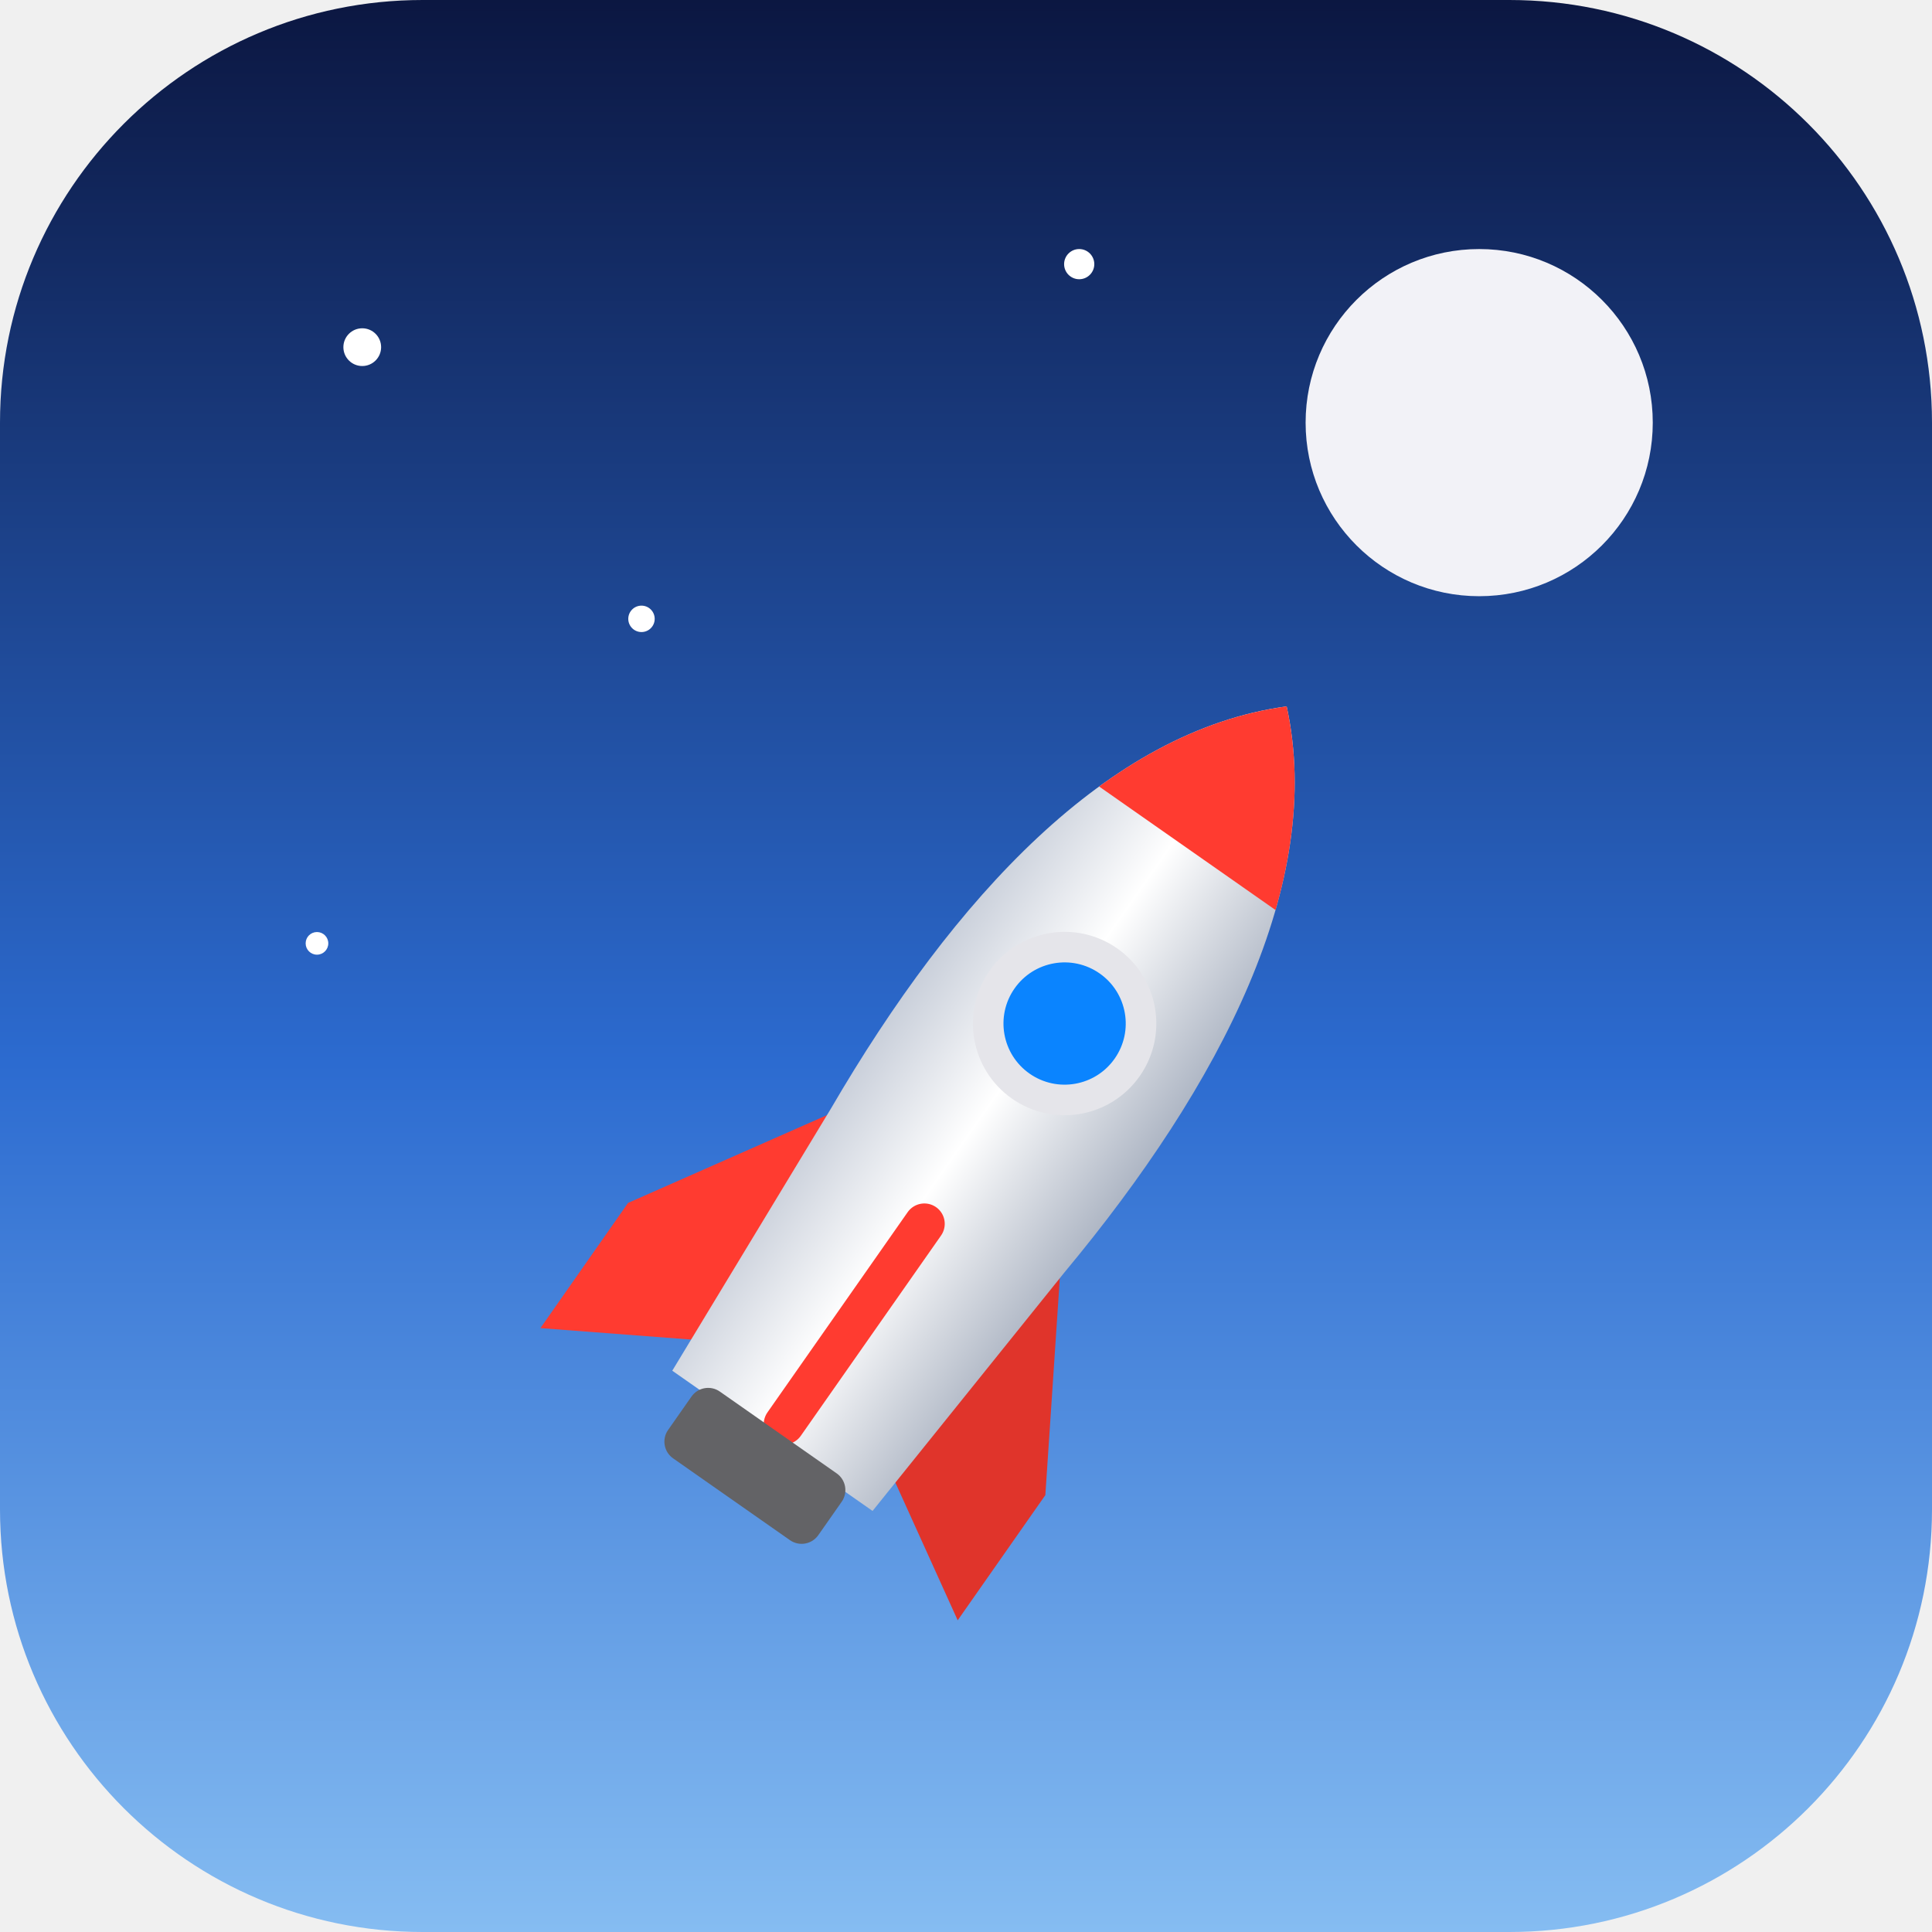
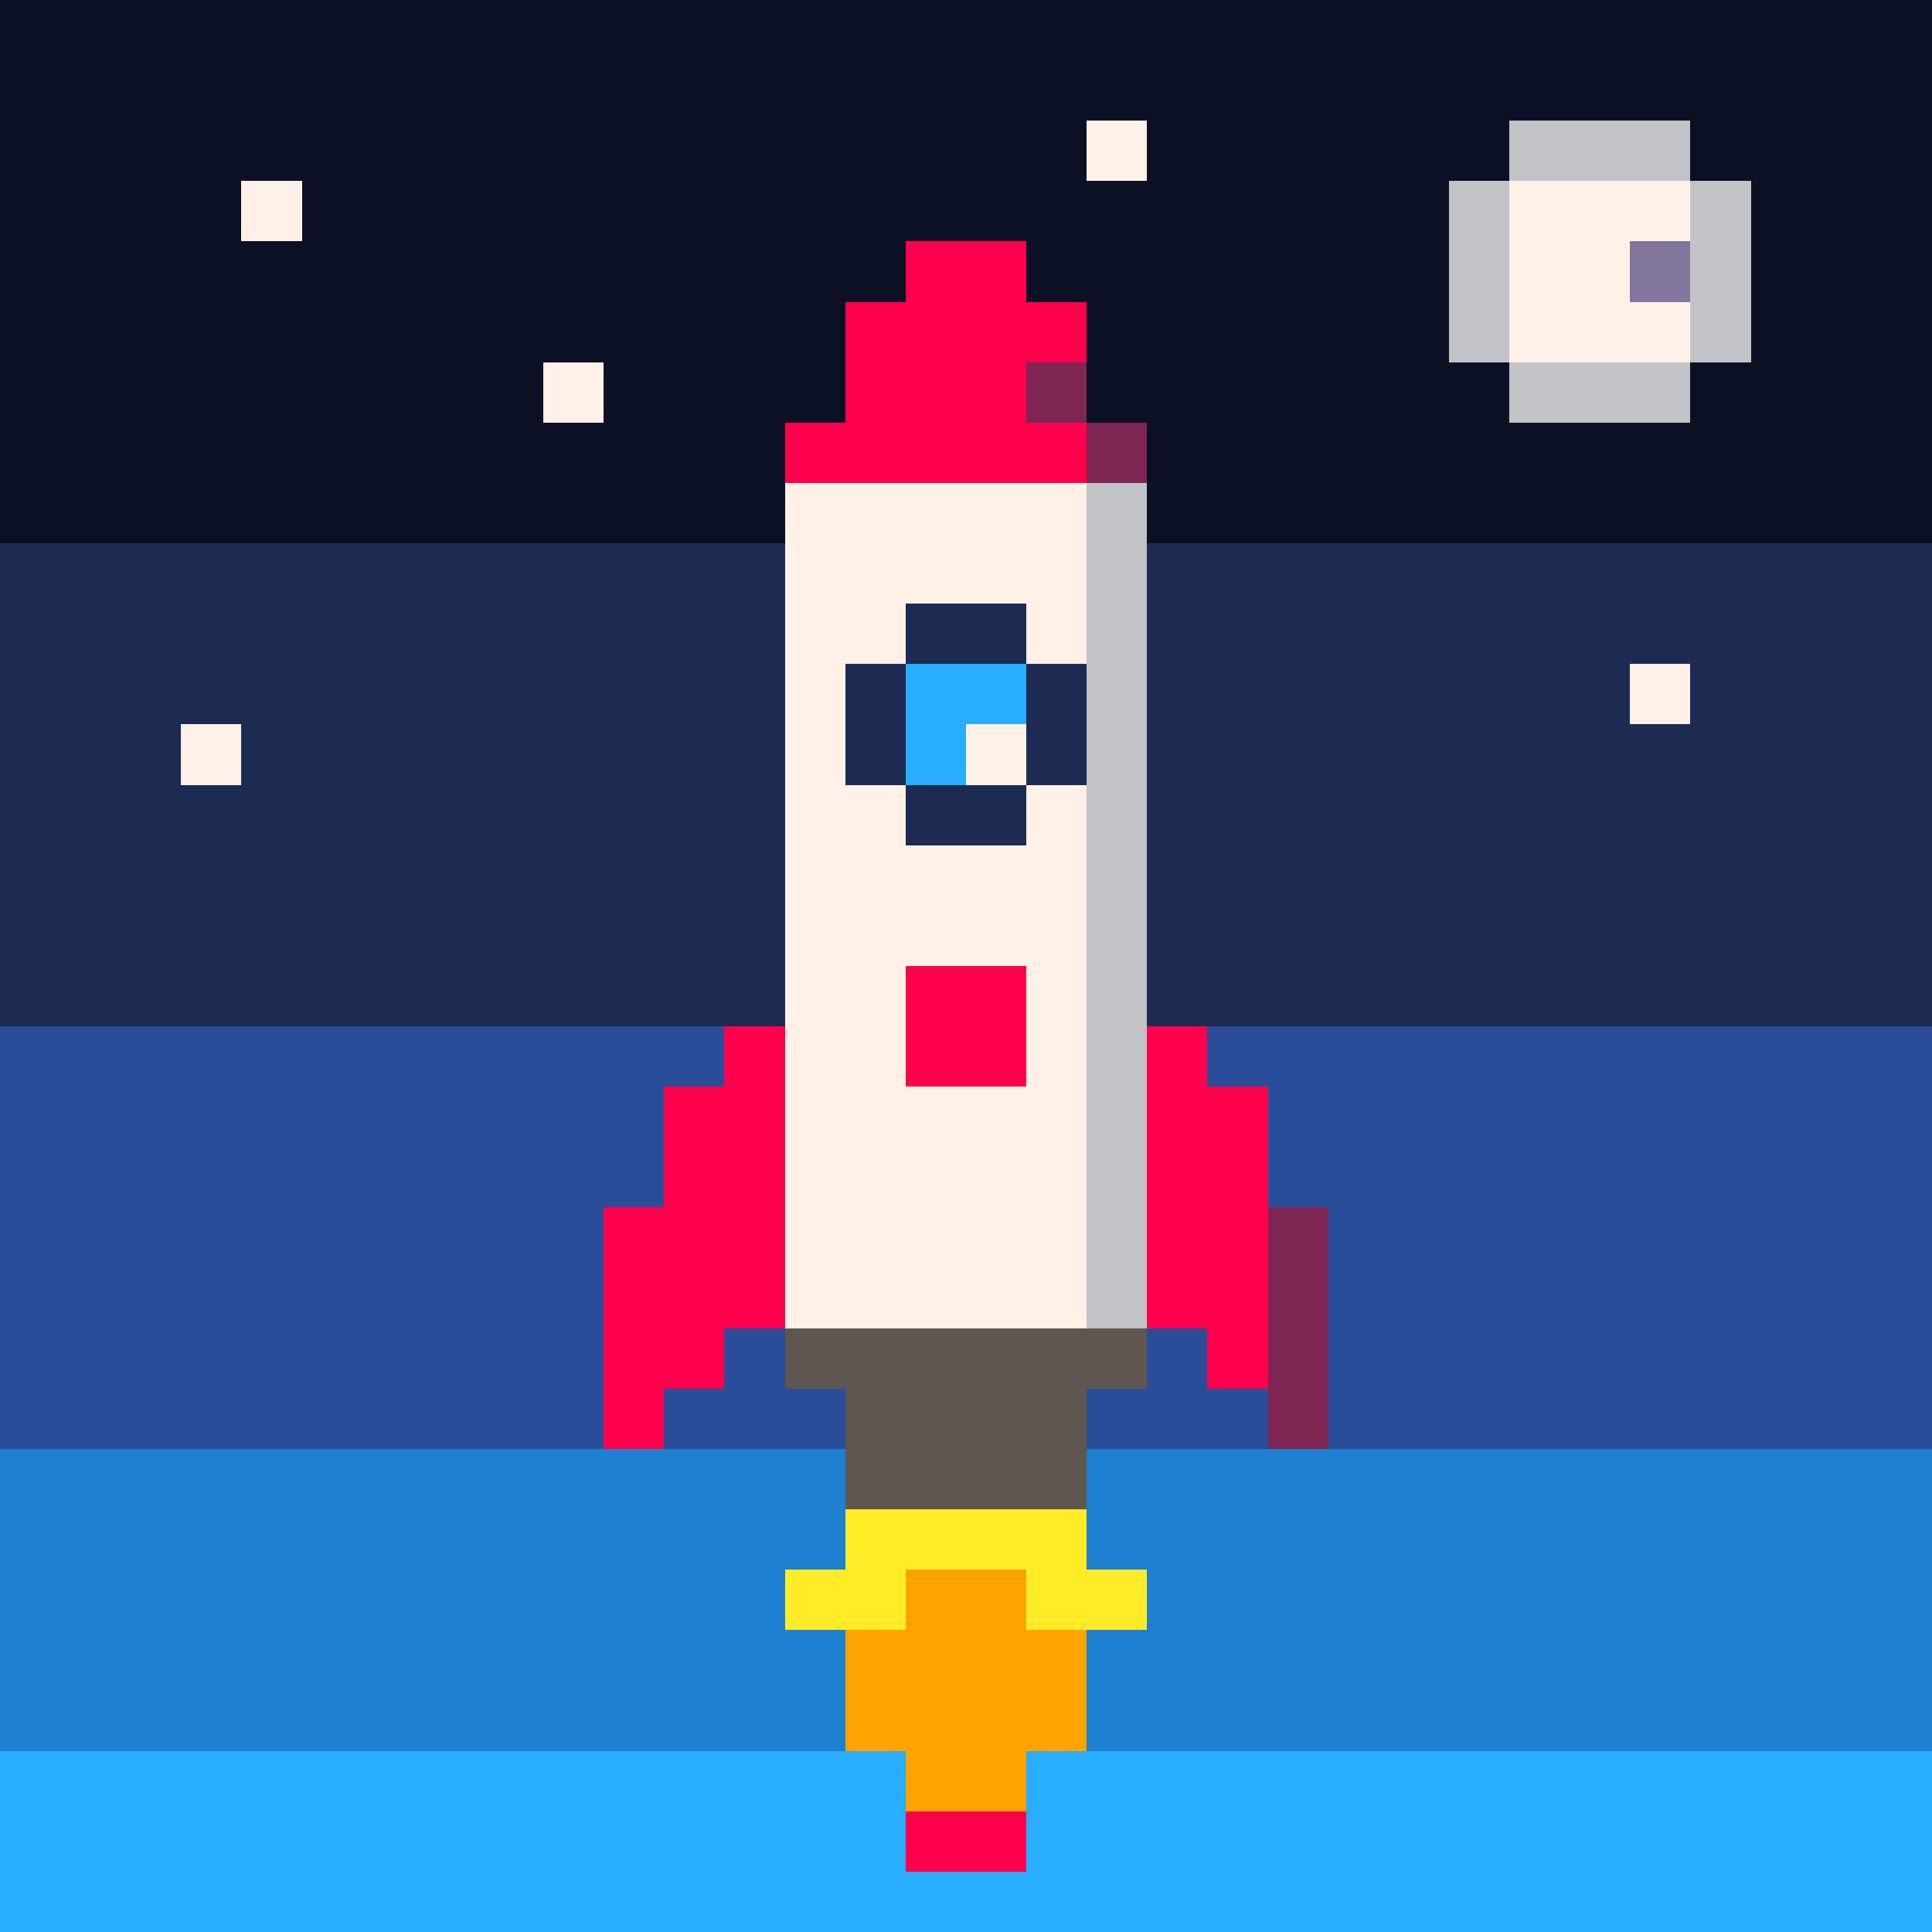
- <svg xmlns="http://www.w3.org/2000/svg" viewBox="0 0 512 512">
-   <defs>
-     <linearGradient id="bg" x1="0" y1="0" x2="0" y2="1">
-       <stop offset="0" stop-color="#0B1640" />
-       <stop offset=".55" stop-color="#2C6BD0" />
-       <stop offset="1" stop-color="#86BDF2" />
-     </linearGradient>
-     <linearGradient id="hull" x1="0" x2="1">
-       <stop offset="0" stop-color="#C9CFDA" />
-       <stop offset=".45" stop-color="#FFFFFF" />
-       <stop offset="1" stop-color="#AEB6C4" />
-     </linearGradient>
-     <clipPath id="nose">
-       <rect width="56" height="19" />
-     </clipPath>
-   </defs>
-   <rect width="512" height="512" rx="112" fill="url(#bg)" />
-   <circle cx="392" cy="112" r="46" fill="#F2F2F7" />
-   <g fill="#fff">
-     <circle cx="96" cy="92" r="5" />
-     <circle cx="170" cy="164" r="3.5" />
-     <circle cx="286" cy="70" r="4" />
-     <circle cx="84" cy="250" r="3" />
-   </g>
-   <g transform="translate(262 300) rotate(35) scale(2.7) translate(-28 -53)">
-     <path d="M14.5 60 3 79v15l13.5-8Z" fill="#FF3B30" />
-     <path d="M41.5 60 53 79v15l-13.5-8Z" fill="#E0342B" />
-     <path d="M28 2C41 14 44 36 42 60L40 90H16L14 60C12 36 15 14 28 2Z" fill="url(#hull)" />
-     <path d="M28 2C41 14 44 36 42 60L40 90H16L14 60C12 36 15 14 28 2Z" fill="#FF3B30" clip-path="url(#nose)" />
-     <circle cx="28" cy="40" r="7.5" fill="#0A84FF" stroke="#E5E5EA" stroke-width="3" />
-     <path d="M28 64v24" stroke="#FF3B30" stroke-width="4" stroke-linecap="round" />
-     <rect x="19" y="89" width="18" height="8" rx="2" fill="#636366" />
-   </g>
+ <svg xmlns="http://www.w3.org/2000/svg" viewBox="0 0 32 32" shape-rendering="crispEdges">
+   <rect x="0" y="0" width="32" height="9" fill="#0b1024" />
+   <rect x="0" y="9" width="32" height="8" fill="#1d2b53" />
+   <rect x="0" y="17" width="32" height="7" fill="#2a4d9a" />
+   <rect x="0" y="24" width="32" height="5" fill="#1f7fd1" />
+   <rect x="0" y="29" width="32" height="3" fill="#29adff" />
+   <rect x="4" y="3" width="1" height="1" fill="#fff1e8" />
+   <rect x="9" y="6" width="1" height="1" fill="#fff1e8" />
+   <rect x="18" y="2" width="1" height="1" fill="#fff1e8" />
+   <rect x="3" y="12" width="1" height="1" fill="#fff1e8" />
+   <rect x="27" y="11" width="1" height="1" fill="#fff1e8" />
+   <rect x="13" y="10" width="1" height="1" fill="#fff1e8" />
+   <rect x="25" y="2" width="1" height="1" fill="#c2c3c7" />
+   <rect x="26" y="2" width="1" height="1" fill="#c2c3c7" />
+   <rect x="27" y="2" width="1" height="1" fill="#c2c3c7" />
+   <rect x="24" y="3" width="1" height="1" fill="#c2c3c7" />
+   <rect x="25" y="3" width="1" height="1" fill="#fff1e8" />
+   <rect x="26" y="3" width="1" height="1" fill="#fff1e8" />
+   <rect x="27" y="3" width="1" height="1" fill="#fff1e8" />
+   <rect x="28" y="3" width="1" height="1" fill="#c2c3c7" />
+   <rect x="24" y="4" width="1" height="1" fill="#c2c3c7" />
+   <rect x="25" y="4" width="1" height="1" fill="#fff1e8" />
+   <rect x="26" y="4" width="1" height="1" fill="#fff1e8" />
+   <rect x="27" y="4" width="1" height="1" fill="#83769c" />
+   <rect x="28" y="4" width="1" height="1" fill="#c2c3c7" />
+   <rect x="24" y="5" width="1" height="1" fill="#c2c3c7" />
+   <rect x="25" y="5" width="1" height="1" fill="#fff1e8" />
+   <rect x="26" y="5" width="1" height="1" fill="#fff1e8" />
+   <rect x="27" y="5" width="1" height="1" fill="#fff1e8" />
+   <rect x="28" y="5" width="1" height="1" fill="#c2c3c7" />
+   <rect x="25" y="6" width="1" height="1" fill="#c2c3c7" />
+   <rect x="26" y="6" width="1" height="1" fill="#c2c3c7" />
+   <rect x="27" y="6" width="1" height="1" fill="#c2c3c7" />
+   <rect x="15" y="4" width="1" height="1" fill="#ff004d" />
+   <rect x="16" y="4" width="1" height="1" fill="#ff004d" />
+   <rect x="14" y="5" width="1" height="1" fill="#ff004d" />
+   <rect x="15" y="5" width="1" height="1" fill="#ff004d" />
+   <rect x="16" y="5" width="1" height="1" fill="#ff004d" />
+   <rect x="17" y="5" width="1" height="1" fill="#ff004d" />
+   <rect x="14" y="6" width="1" height="1" fill="#ff004d" />
+   <rect x="15" y="6" width="1" height="1" fill="#ff004d" />
+   <rect x="16" y="6" width="1" height="1" fill="#ff004d" />
+   <rect x="17" y="6" width="1" height="1" fill="#7e2553" />
+   <rect x="13" y="7" width="1" height="1" fill="#ff004d" />
+   <rect x="14" y="7" width="1" height="1" fill="#ff004d" />
+   <rect x="15" y="7" width="1" height="1" fill="#ff004d" />
+   <rect x="16" y="7" width="1" height="1" fill="#ff004d" />
+   <rect x="17" y="7" width="1" height="1" fill="#ff004d" />
+   <rect x="18" y="7" width="1" height="1" fill="#7e2553" />
+   <rect x="13" y="8" width="1" height="1" fill="#fff1e8" />
+   <rect x="14" y="8" width="1" height="1" fill="#fff1e8" />
+   <rect x="15" y="8" width="1" height="1" fill="#fff1e8" />
+   <rect x="16" y="8" width="1" height="1" fill="#fff1e8" />
+   <rect x="17" y="8" width="1" height="1" fill="#fff1e8" />
+   <rect x="18" y="8" width="1" height="1" fill="#c2c3c7" />
+   <rect x="13" y="9" width="1" height="1" fill="#fff1e8" />
+   <rect x="14" y="9" width="1" height="1" fill="#fff1e8" />
+   <rect x="15" y="9" width="1" height="1" fill="#fff1e8" />
+   <rect x="16" y="9" width="1" height="1" fill="#fff1e8" />
+   <rect x="17" y="9" width="1" height="1" fill="#fff1e8" />
+   <rect x="18" y="9" width="1" height="1" fill="#c2c3c7" />
+   <rect x="13" y="10" width="1" height="1" fill="#fff1e8" />
+   <rect x="14" y="10" width="1" height="1" fill="#fff1e8" />
+   <rect x="15" y="10" width="1" height="1" fill="#1d2b53" />
+   <rect x="16" y="10" width="1" height="1" fill="#1d2b53" />
+   <rect x="17" y="10" width="1" height="1" fill="#fff1e8" />
+   <rect x="18" y="10" width="1" height="1" fill="#c2c3c7" />
+   <rect x="13" y="11" width="1" height="1" fill="#fff1e8" />
+   <rect x="14" y="11" width="1" height="1" fill="#1d2b53" />
+   <rect x="15" y="11" width="1" height="1" fill="#29adff" />
+   <rect x="16" y="11" width="1" height="1" fill="#29adff" />
+   <rect x="17" y="11" width="1" height="1" fill="#1d2b53" />
+   <rect x="18" y="11" width="1" height="1" fill="#c2c3c7" />
+   <rect x="13" y="12" width="1" height="1" fill="#fff1e8" />
+   <rect x="14" y="12" width="1" height="1" fill="#1d2b53" />
+   <rect x="15" y="12" width="1" height="1" fill="#29adff" />
+   <rect x="16" y="12" width="1" height="1" fill="#fff1e8" />
+   <rect x="17" y="12" width="1" height="1" fill="#1d2b53" />
+   <rect x="18" y="12" width="1" height="1" fill="#c2c3c7" />
+   <rect x="13" y="13" width="1" height="1" fill="#fff1e8" />
+   <rect x="14" y="13" width="1" height="1" fill="#fff1e8" />
+   <rect x="15" y="13" width="1" height="1" fill="#1d2b53" />
+   <rect x="16" y="13" width="1" height="1" fill="#1d2b53" />
+   <rect x="17" y="13" width="1" height="1" fill="#fff1e8" />
+   <rect x="18" y="13" width="1" height="1" fill="#c2c3c7" />
+   <rect x="13" y="14" width="1" height="1" fill="#fff1e8" />
+   <rect x="14" y="14" width="1" height="1" fill="#fff1e8" />
+   <rect x="15" y="14" width="1" height="1" fill="#fff1e8" />
+   <rect x="16" y="14" width="1" height="1" fill="#fff1e8" />
+   <rect x="17" y="14" width="1" height="1" fill="#fff1e8" />
+   <rect x="18" y="14" width="1" height="1" fill="#c2c3c7" />
+   <rect x="13" y="15" width="1" height="1" fill="#fff1e8" />
+   <rect x="14" y="15" width="1" height="1" fill="#fff1e8" />
+   <rect x="15" y="15" width="1" height="1" fill="#fff1e8" />
+   <rect x="16" y="15" width="1" height="1" fill="#fff1e8" />
+   <rect x="17" y="15" width="1" height="1" fill="#fff1e8" />
+   <rect x="18" y="15" width="1" height="1" fill="#c2c3c7" />
+   <rect x="13" y="16" width="1" height="1" fill="#fff1e8" />
+   <rect x="14" y="16" width="1" height="1" fill="#fff1e8" />
+   <rect x="15" y="16" width="1" height="1" fill="#ff004d" />
+   <rect x="16" y="16" width="1" height="1" fill="#ff004d" />
+   <rect x="17" y="16" width="1" height="1" fill="#fff1e8" />
+   <rect x="18" y="16" width="1" height="1" fill="#c2c3c7" />
+   <rect x="12" y="17" width="1" height="1" fill="#ff004d" />
+   <rect x="13" y="17" width="1" height="1" fill="#fff1e8" />
+   <rect x="14" y="17" width="1" height="1" fill="#fff1e8" />
+   <rect x="15" y="17" width="1" height="1" fill="#ff004d" />
+   <rect x="16" y="17" width="1" height="1" fill="#ff004d" />
+   <rect x="17" y="17" width="1" height="1" fill="#fff1e8" />
+   <rect x="18" y="17" width="1" height="1" fill="#c2c3c7" />
+   <rect x="19" y="17" width="1" height="1" fill="#ff004d" />
+   <rect x="11" y="18" width="1" height="1" fill="#ff004d" />
+   <rect x="12" y="18" width="1" height="1" fill="#ff004d" />
+   <rect x="13" y="18" width="1" height="1" fill="#fff1e8" />
+   <rect x="14" y="18" width="1" height="1" fill="#fff1e8" />
+   <rect x="15" y="18" width="1" height="1" fill="#fff1e8" />
+   <rect x="16" y="18" width="1" height="1" fill="#fff1e8" />
+   <rect x="17" y="18" width="1" height="1" fill="#fff1e8" />
+   <rect x="18" y="18" width="1" height="1" fill="#c2c3c7" />
+   <rect x="19" y="18" width="1" height="1" fill="#ff004d" />
+   <rect x="20" y="18" width="1" height="1" fill="#ff004d" />
+   <rect x="11" y="19" width="1" height="1" fill="#ff004d" />
+   <rect x="12" y="19" width="1" height="1" fill="#ff004d" />
+   <rect x="13" y="19" width="1" height="1" fill="#fff1e8" />
+   <rect x="14" y="19" width="1" height="1" fill="#fff1e8" />
+   <rect x="15" y="19" width="1" height="1" fill="#fff1e8" />
+   <rect x="16" y="19" width="1" height="1" fill="#fff1e8" />
+   <rect x="17" y="19" width="1" height="1" fill="#fff1e8" />
+   <rect x="18" y="19" width="1" height="1" fill="#c2c3c7" />
+   <rect x="19" y="19" width="1" height="1" fill="#ff004d" />
+   <rect x="20" y="19" width="1" height="1" fill="#ff004d" />
+   <rect x="10" y="20" width="1" height="1" fill="#ff004d" />
+   <rect x="11" y="20" width="1" height="1" fill="#ff004d" />
+   <rect x="12" y="20" width="1" height="1" fill="#ff004d" />
+   <rect x="13" y="20" width="1" height="1" fill="#fff1e8" />
+   <rect x="14" y="20" width="1" height="1" fill="#fff1e8" />
+   <rect x="15" y="20" width="1" height="1" fill="#fff1e8" />
+   <rect x="16" y="20" width="1" height="1" fill="#fff1e8" />
+   <rect x="17" y="20" width="1" height="1" fill="#fff1e8" />
+   <rect x="18" y="20" width="1" height="1" fill="#c2c3c7" />
+   <rect x="19" y="20" width="1" height="1" fill="#ff004d" />
+   <rect x="20" y="20" width="1" height="1" fill="#ff004d" />
+   <rect x="21" y="20" width="1" height="1" fill="#7e2553" />
+   <rect x="10" y="21" width="1" height="1" fill="#ff004d" />
+   <rect x="11" y="21" width="1" height="1" fill="#ff004d" />
+   <rect x="12" y="21" width="1" height="1" fill="#ff004d" />
+   <rect x="13" y="21" width="1" height="1" fill="#fff1e8" />
+   <rect x="14" y="21" width="1" height="1" fill="#fff1e8" />
+   <rect x="15" y="21" width="1" height="1" fill="#fff1e8" />
+   <rect x="16" y="21" width="1" height="1" fill="#fff1e8" />
+   <rect x="17" y="21" width="1" height="1" fill="#fff1e8" />
+   <rect x="18" y="21" width="1" height="1" fill="#c2c3c7" />
+   <rect x="19" y="21" width="1" height="1" fill="#ff004d" />
+   <rect x="20" y="21" width="1" height="1" fill="#ff004d" />
+   <rect x="21" y="21" width="1" height="1" fill="#7e2553" />
+   <rect x="10" y="22" width="1" height="1" fill="#ff004d" />
+   <rect x="11" y="22" width="1" height="1" fill="#ff004d" />
+   <rect x="13" y="22" width="1" height="1" fill="#5f574f" />
+   <rect x="14" y="22" width="1" height="1" fill="#5f574f" />
+   <rect x="15" y="22" width="1" height="1" fill="#5f574f" />
+   <rect x="16" y="22" width="1" height="1" fill="#5f574f" />
+   <rect x="17" y="22" width="1" height="1" fill="#5f574f" />
+   <rect x="18" y="22" width="1" height="1" fill="#5f574f" />
+   <rect x="20" y="22" width="1" height="1" fill="#ff004d" />
+   <rect x="21" y="22" width="1" height="1" fill="#7e2553" />
+   <rect x="10" y="23" width="1" height="1" fill="#ff004d" />
+   <rect x="14" y="23" width="1" height="1" fill="#5f574f" />
+   <rect x="15" y="23" width="1" height="1" fill="#5f574f" />
+   <rect x="16" y="23" width="1" height="1" fill="#5f574f" />
+   <rect x="17" y="23" width="1" height="1" fill="#5f574f" />
+   <rect x="21" y="23" width="1" height="1" fill="#7e2553" />
+   <rect x="14" y="24" width="1" height="1" fill="#5f574f" />
+   <rect x="15" y="24" width="1" height="1" fill="#5f574f" />
+   <rect x="16" y="24" width="1" height="1" fill="#5f574f" />
+   <rect x="17" y="24" width="1" height="1" fill="#5f574f" />
+   <rect x="14" y="25" width="1" height="1" fill="#ffec27" />
+   <rect x="15" y="25" width="1" height="1" fill="#ffec27" />
+   <rect x="16" y="25" width="1" height="1" fill="#ffec27" />
+   <rect x="17" y="25" width="1" height="1" fill="#ffec27" />
+   <rect x="13" y="26" width="1" height="1" fill="#ffec27" />
+   <rect x="14" y="26" width="1" height="1" fill="#ffec27" />
+   <rect x="15" y="26" width="1" height="1" fill="#ffa300" />
+   <rect x="16" y="26" width="1" height="1" fill="#ffa300" />
+   <rect x="17" y="26" width="1" height="1" fill="#ffec27" />
+   <rect x="18" y="26" width="1" height="1" fill="#ffec27" />
+   <rect x="14" y="27" width="1" height="1" fill="#ffa300" />
+   <rect x="15" y="27" width="1" height="1" fill="#ffa300" />
+   <rect x="16" y="27" width="1" height="1" fill="#ffa300" />
+   <rect x="17" y="27" width="1" height="1" fill="#ffa300" />
+   <rect x="14" y="28" width="1" height="1" fill="#ffa300" />
+   <rect x="15" y="28" width="1" height="1" fill="#ffa300" />
+   <rect x="16" y="28" width="1" height="1" fill="#ffa300" />
+   <rect x="17" y="28" width="1" height="1" fill="#ffa300" />
+   <rect x="15" y="29" width="1" height="1" fill="#ffa300" />
+   <rect x="16" y="29" width="1" height="1" fill="#ffa300" />
+   <rect x="15" y="30" width="1" height="1" fill="#ff004d" />
+   <rect x="16" y="30" width="1" height="1" fill="#ff004d" />
</svg>
